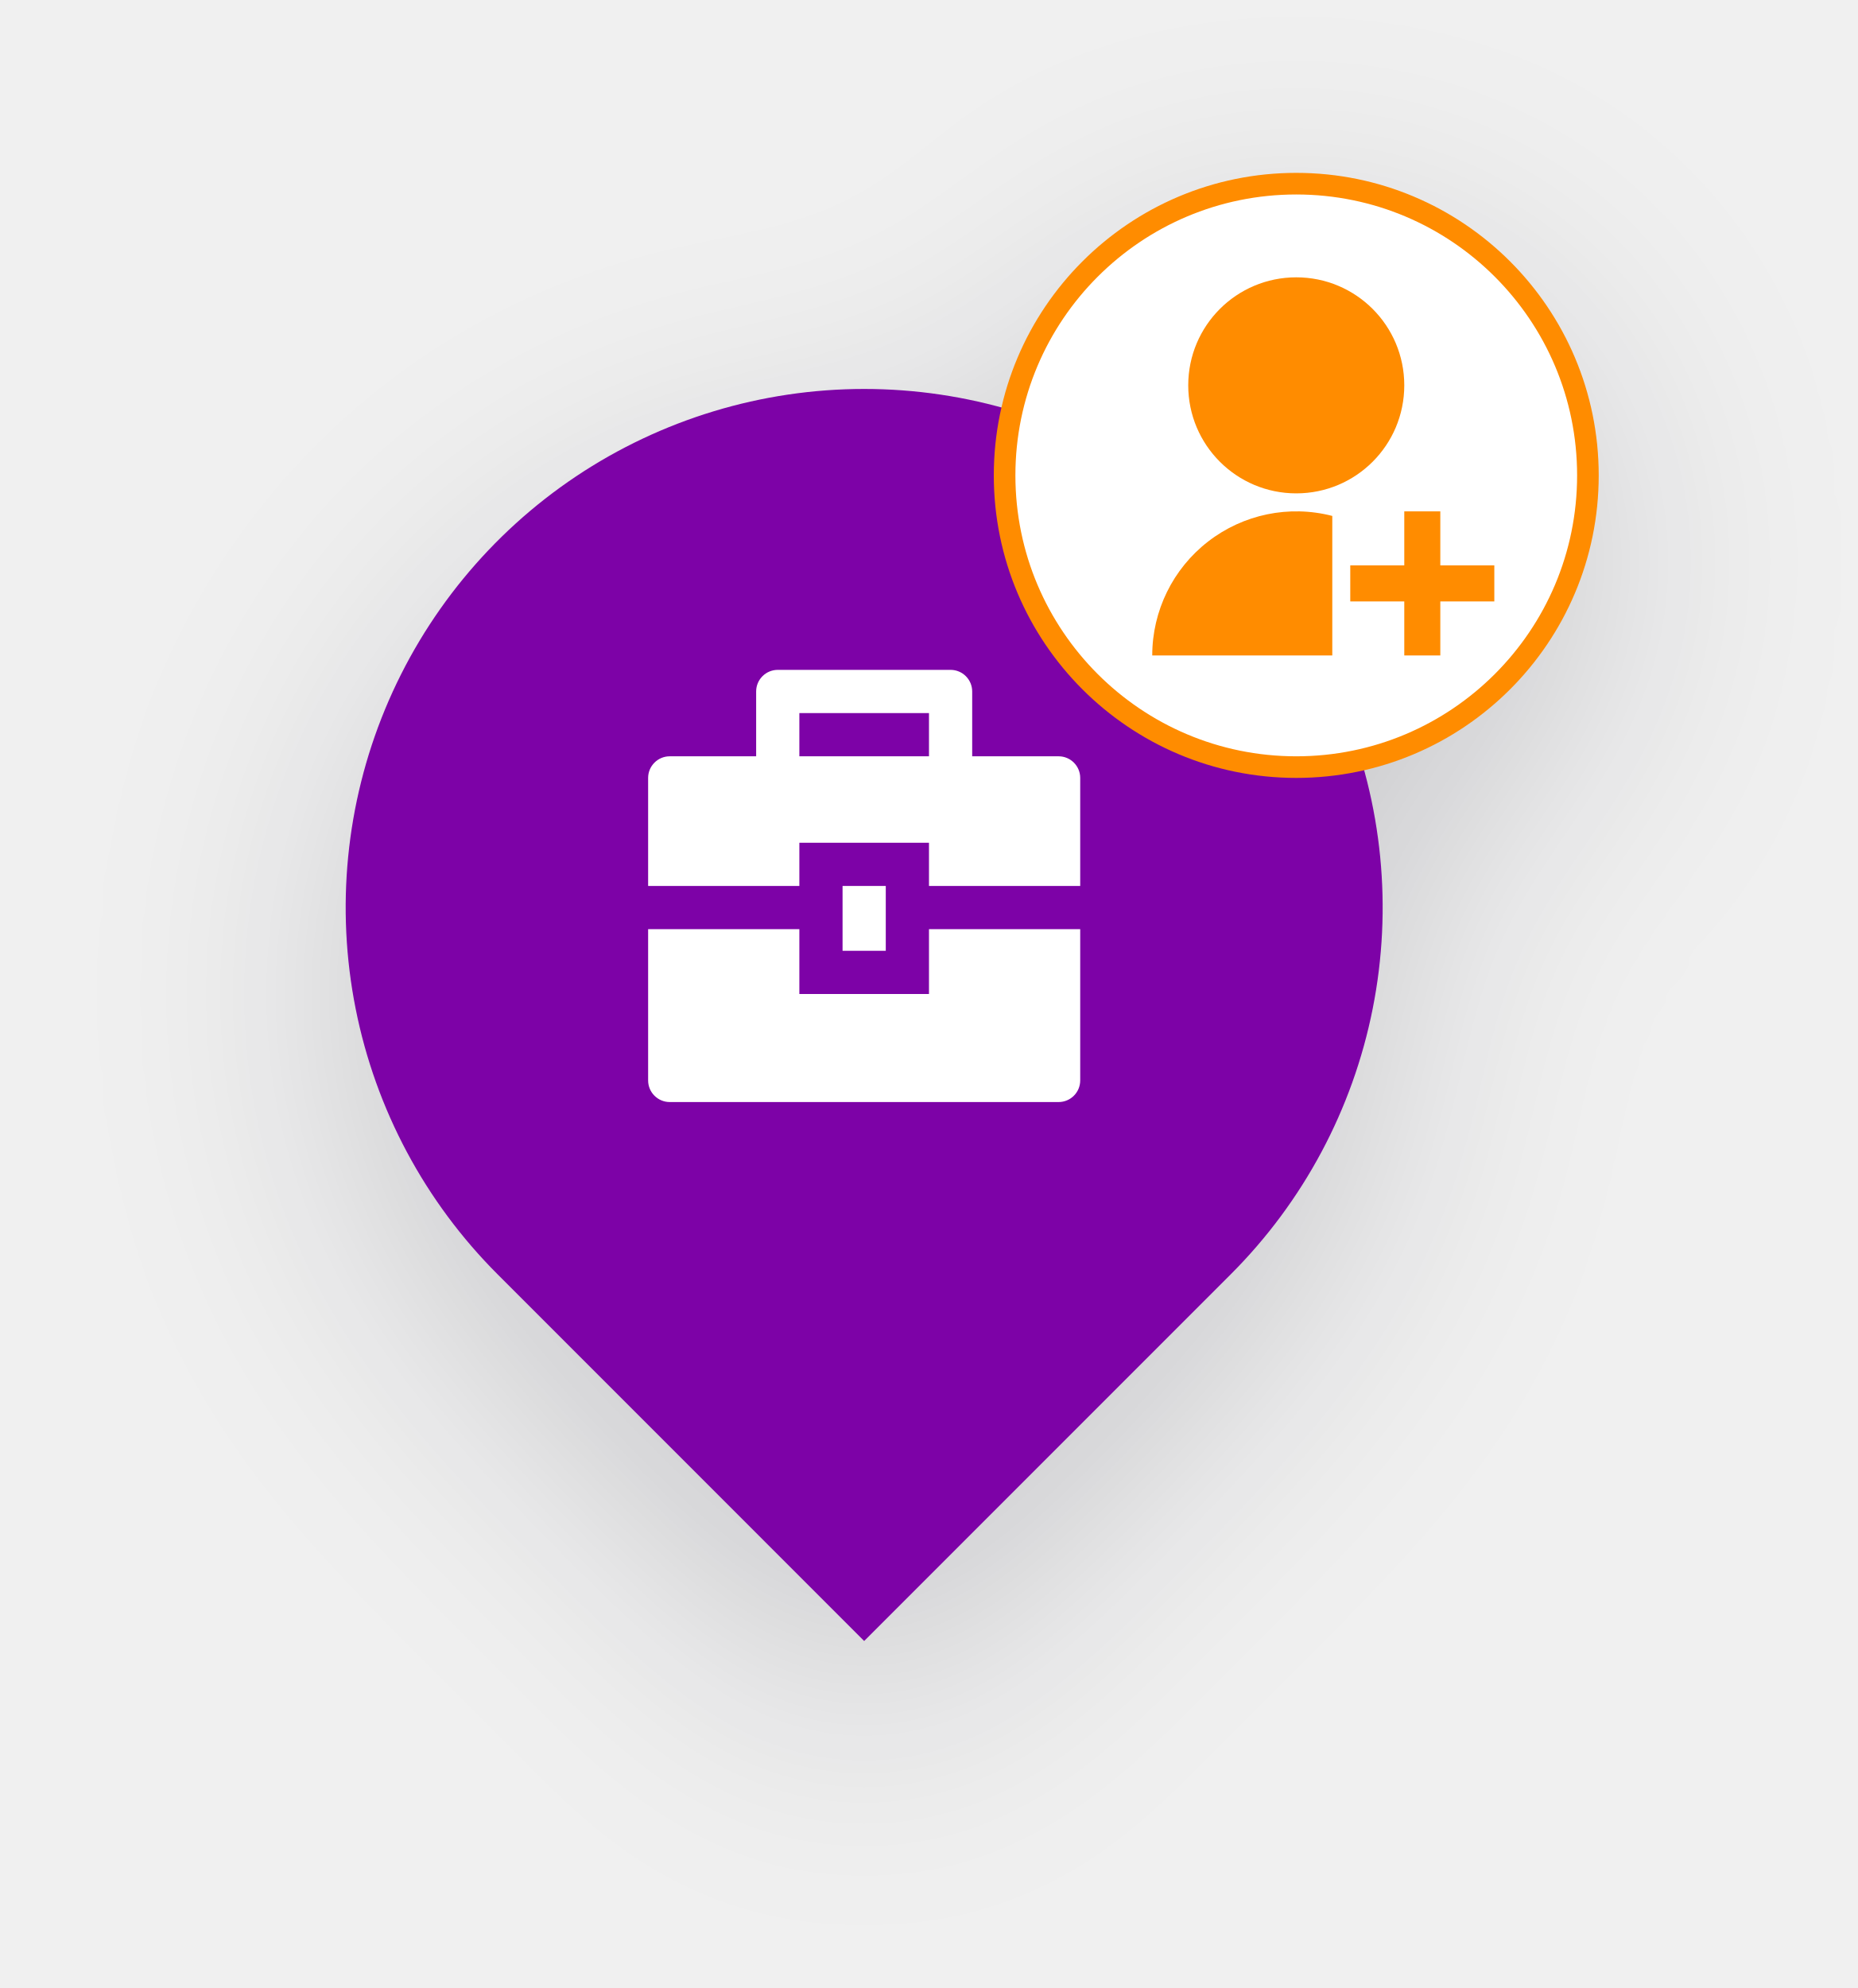
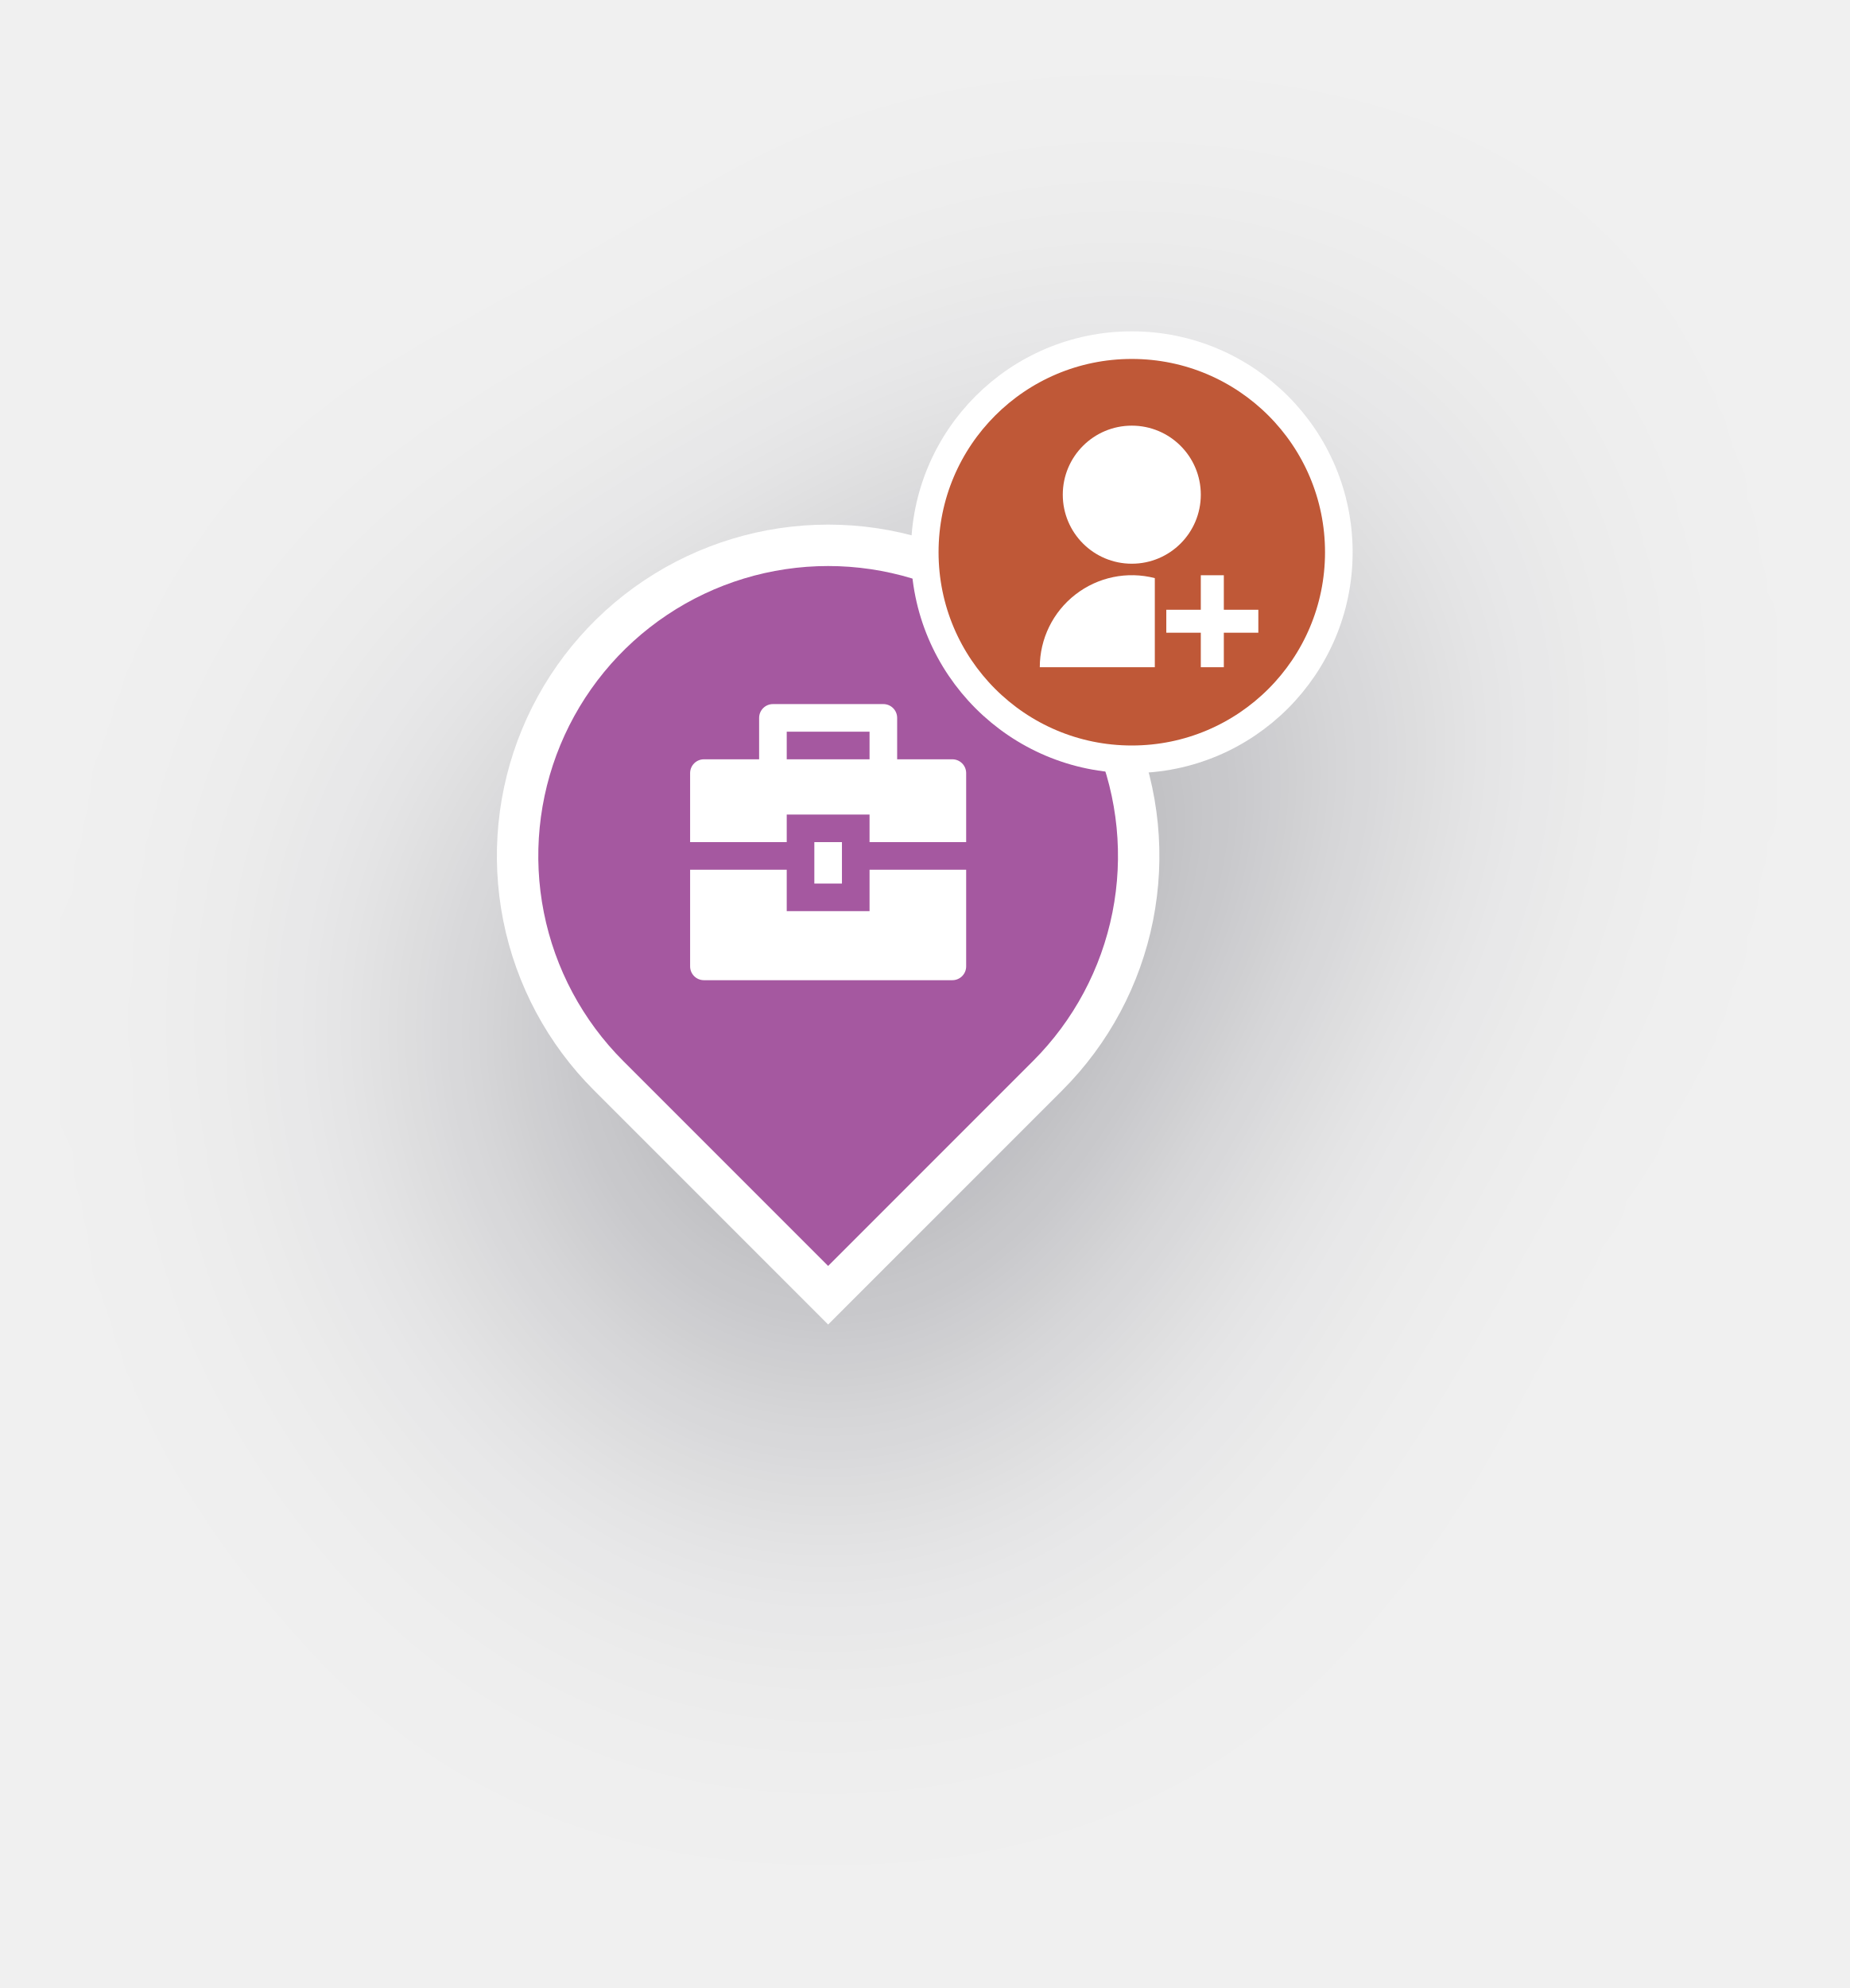
- <svg xmlns="http://www.w3.org/2000/svg" width="43" height="46" viewBox="0 0 43 46" fill="none">
-   <g filter="url(#filter0_d_1534_12565)">
-     <path d="M28.485 29.485L20 37.971L11.515 29.485C9.836 27.807 8.694 25.669 8.231 23.341C7.768 21.013 8.005 18.601 8.913 16.408C9.822 14.215 11.36 12.341 13.333 11.022C15.307 9.704 17.627 9 20 9C22.373 9 24.693 9.704 26.667 11.022C28.64 12.341 30.178 14.215 31.087 16.408C31.995 18.601 32.232 21.013 31.769 23.341C31.306 25.669 30.164 27.807 28.485 29.485V29.485ZM20 23.667C20.707 23.667 21.386 23.386 21.886 22.886C22.386 22.385 22.667 21.707 22.667 21C22.667 20.293 22.386 19.614 21.886 19.114C21.386 18.614 20.707 18.333 20 18.333C19.293 18.333 18.614 18.614 18.114 19.114C17.614 19.614 17.333 20.293 17.333 21C17.333 21.707 17.614 22.385 18.114 22.886C18.614 23.386 19.293 23.667 20 23.667Z" fill="#7D02A7" />
-     <rect x="16" y="17.333" width="9" height="7" fill="#7D02A7" />
-     <rect x="23.25" y="4.25" width="13.5" height="13.5" rx="6.75" fill="white" />
-     <rect x="23.25" y="4.25" width="13.5" height="13.5" rx="6.75" stroke="#FF8C00" stroke-width="0.5" />
-     <path fill-rule="evenodd" clip-rule="evenodd" d="M30.834 11.938V15.166H26.667C26.667 14.135 27.144 13.162 27.959 12.531C28.774 11.899 29.835 11.68 30.834 11.938ZM30 11.416C28.619 11.416 27.5 10.298 27.5 8.916C27.5 7.535 28.619 6.417 30 6.417C31.382 6.417 32.5 7.535 32.5 8.916C32.5 10.298 31.382 11.416 30 11.416ZM32.5 13.083V11.833H33.334V13.083H34.584V13.916H33.334V15.166H32.5V13.916H31.25V13.083H32.5Z" fill="#FF8C00" />
+ <svg xmlns="http://www.w3.org/2000/svg" width="67" height="72" viewBox="0 0 67 72" fill="none">
+   <g filter="url(#filter0_d_2345_12414)">
+     <path d="M37.955 38.955L30 46.91L22.045 38.955C20.472 37.382 19.4 35.377 18.966 33.195C18.532 31.012 18.755 28.75 19.606 26.695C20.458 24.639 21.9 22.882 23.75 21.646C25.6 20.41 27.775 19.75 30 19.75C32.225 19.75 34.4 20.41 36.25 21.646C38.1 22.882 39.542 24.639 40.394 26.695C41.245 28.75 41.468 31.012 41.034 33.195C40.6 35.377 39.528 37.382 37.955 38.955ZM30 34.417C30.906 34.417 31.775 34.057 32.416 33.416C33.057 32.775 33.417 31.906 33.417 31C33.417 30.094 33.057 29.225 32.416 28.584C31.775 27.943 30.906 27.583 30 27.583C29.094 27.583 28.225 27.943 27.584 28.584C26.943 29.225 26.583 30.094 26.583 31C26.583 31.906 26.943 32.775 27.584 33.416C28.225 34.057 29.094 34.417 30 34.417Z" fill="#A558A0" stroke="white" stroke-width="1.5" />
+     <rect x="24" y="26" width="12" height="12" fill="#A558A0" />
+     <rect x="33.5" y="12.5" width="15" height="15" rx="7.5" fill="#BF5837" />
+     <rect x="33.5" y="12.5" width="15" height="15" rx="7.5" stroke="white" />
+     <path fill-rule="evenodd" clip-rule="evenodd" d="M41.834 20.938V24.166H37.667C37.667 23.135 38.144 22.162 38.959 21.531C39.774 20.899 40.835 20.68 41.834 20.938ZM41 20.416C39.619 20.416 38.5 19.298 38.5 17.916C38.5 16.535 39.619 15.416 41 15.416C42.382 15.416 43.5 16.535 43.5 17.916C43.5 19.298 42.382 20.416 41 20.416ZM43.5 22.083V20.833H44.334V22.083H45.584V22.916H44.334V24.166H43.5V22.916H42.25V22.083H43.5Z" fill="white" />
  </g>
-   <path d="M18.5 21.5V23H21.5V21.5H25V25C25 25.276 24.776 25.5 24.5 25.5H15.5C15.224 25.5 15 25.276 15 25V21.5H18.5ZM19.5 20.5H20.5V22H19.5V20.5ZM17.5 17.5V16C17.5 15.724 17.724 15.5 18 15.5H22C22.276 15.5 22.5 15.724 22.5 16V17.5H24.5C24.776 17.5 25 17.724 25 18V20.5H21.5V19.5H18.5V20.5H15V18C15 17.724 15.224 17.5 15.5 17.5H17.5ZM18.5 16.5V17.5H21.5V16.5H18.5Z" fill="white" />
+   <path d="M28.5 31.5V33H31.5V31.5H35V35C35 35.276 34.776 35.5 34.5 35.5H25.5C25.224 35.5 25 35.276 25 35V31.5H28.5ZM29.5 30.5H30.5V32H29.5V30.5ZM27.5 27.5V26C27.5 25.724 27.724 25.5 28 25.5H32C32.276 25.5 32.5 25.724 32.5 26V27.5H34.5C34.776 27.5 35 27.724 35 28V30.5H31.5V29.5H28.5V30.5H25V28C25 27.724 25.224 27.5 25.5 27.5H27.5ZM28.5 26.5V27.5H31.5V26.5H28.5Z" fill="white" />
  <defs>
-     <filter id="filter0_d_1534_12565" x="-6" y="-1" width="52" height="52" filterUnits="userSpaceOnUse" color-interpolation-filters="sRGB">
+     <filter id="filter0_d_2345_12414" x="-8" y="-1" width="78" height="78" filterUnits="userSpaceOnUse" color-interpolation-filters="sRGB">
      <feFlood flood-opacity="0" result="BackgroundImageFix" />
      <feColorMatrix in="SourceAlpha" type="matrix" values="0 0 0 0 0 0 0 0 0 0 0 0 0 0 0 0 0 0 127 0" result="hardAlpha" />
-       <feOffset dy="2" />
-       <feGaussianBlur stdDeviation="3" />
-       <feColorMatrix type="matrix" values="0 0 0 0 0 0 0 0 0 0 0 0 0 0 0.071 0 0 0 0.16 0" />
-       <feBlend mode="normal" in2="BackgroundImageFix" result="effect1_dropShadow_1534_12565" />
-       <feBlend mode="normal" in="SourceGraphic" in2="effect1_dropShadow_1534_12565" result="shape" />
+       <feOffset dy="6" />
+       <feGaussianBlur stdDeviation="9" />
+       <feColorMatrix type="matrix" values="0 0 0 0 0 0 0 0 0 0 0 0 0 0 0.071 0 0 0 0.32 0" />
+       <feBlend mode="normal" in2="BackgroundImageFix" result="effect1_dropShadow_2345_12414" />
+       <feBlend mode="normal" in="SourceGraphic" in2="effect1_dropShadow_2345_12414" result="shape" />
    </filter>
  </defs>
</svg>
